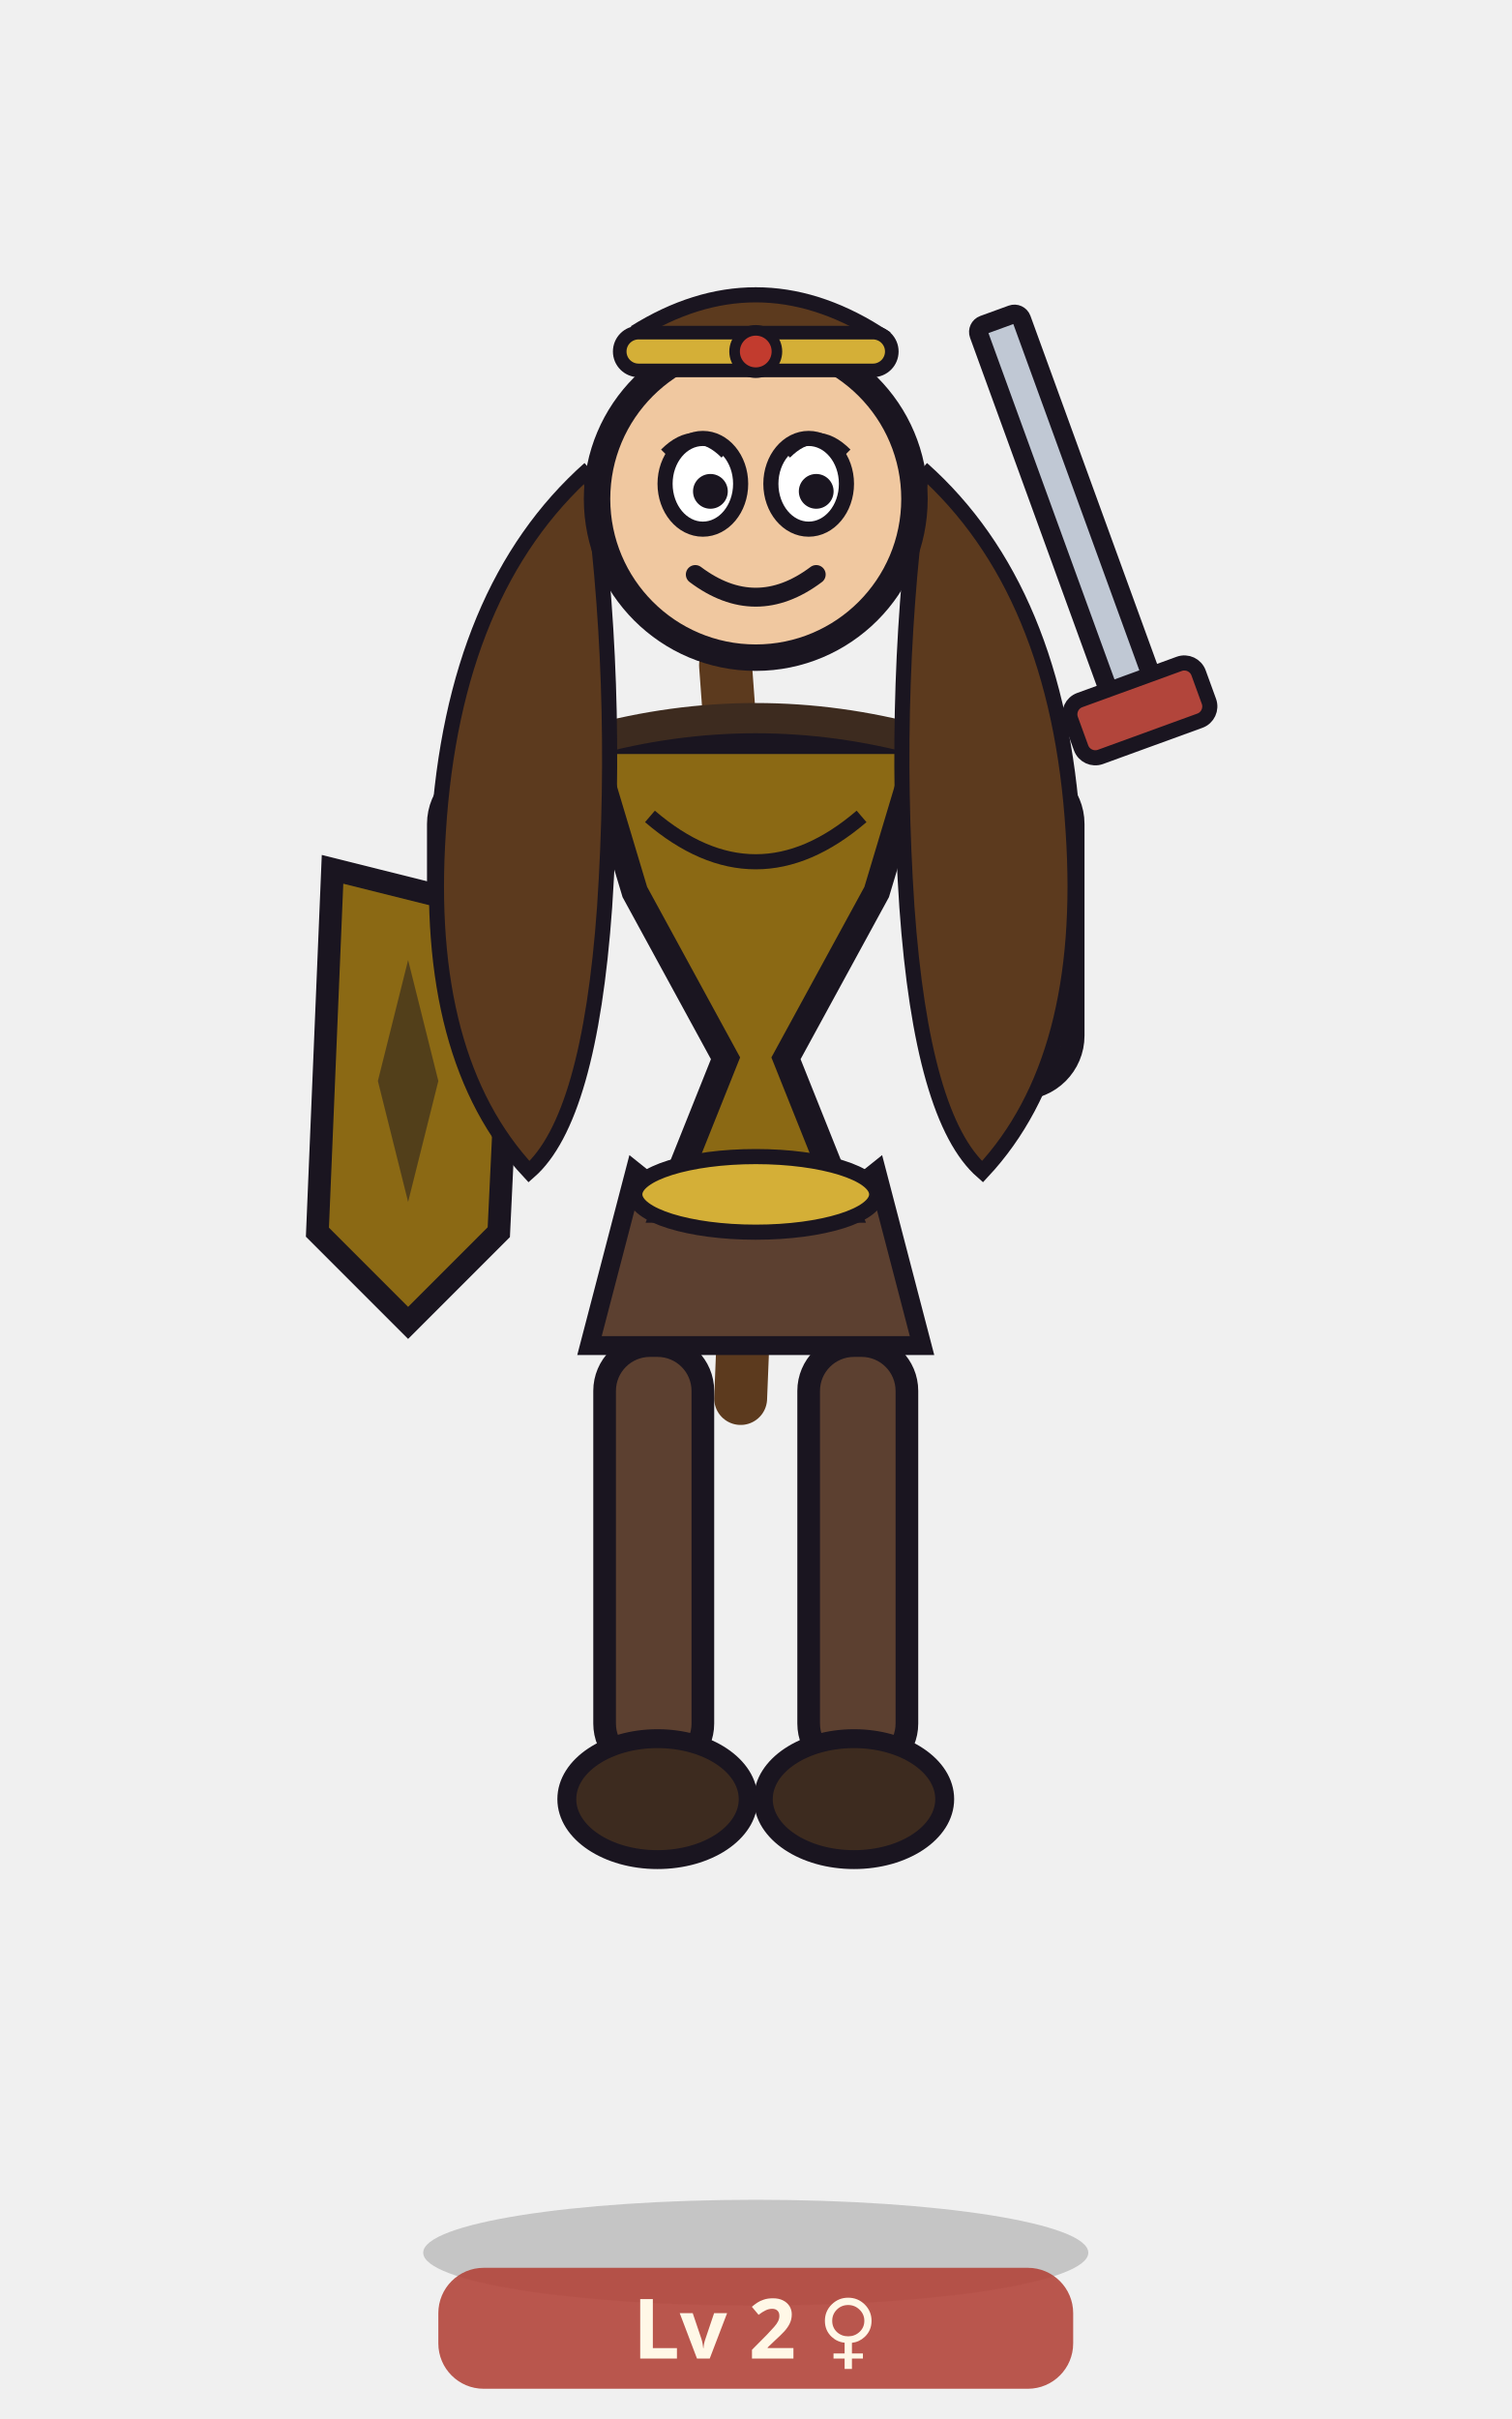
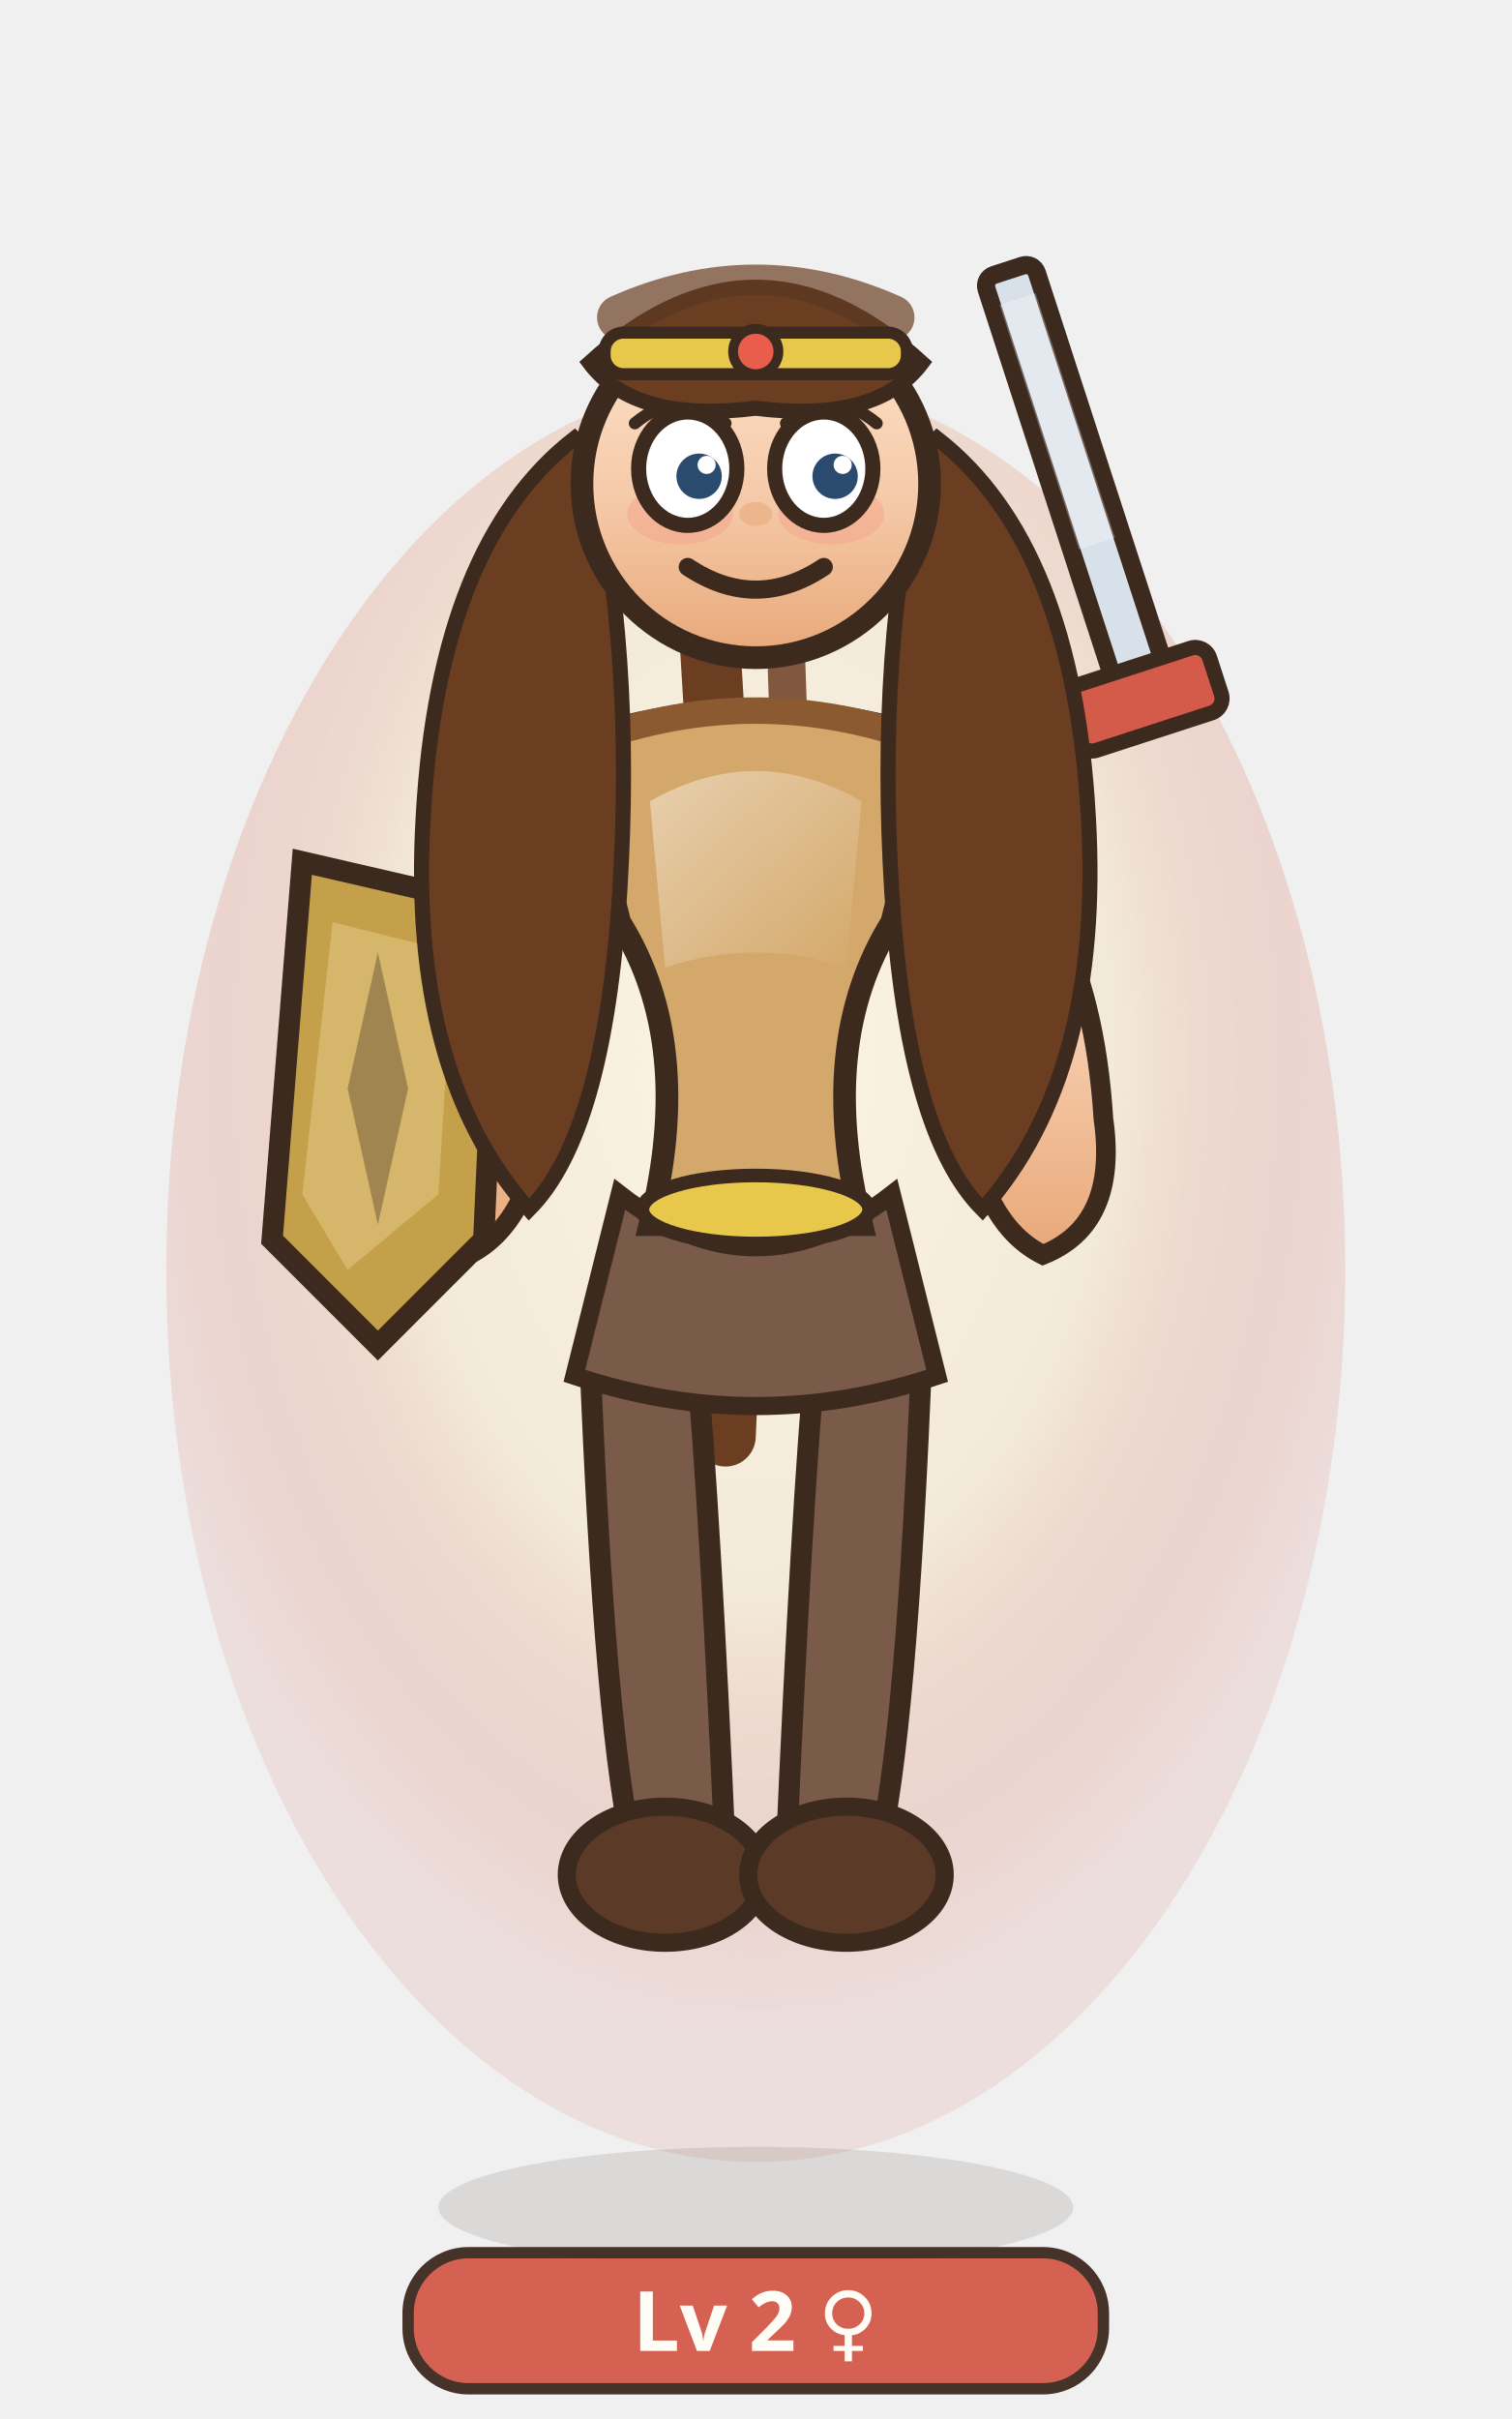
<svg xmlns="http://www.w3.org/2000/svg" viewBox="0 0 200 320" fill="none">
-   <path d="M96 88 Q100 140 98 185" fill="none" stroke="#5C3A1E" stroke-width="7" stroke-linecap="round" />
-   <ellipse cx="100" cy="298" rx="44" ry="7" fill="#000" opacity="0.18" />
-   <rect x="80" y="178" width="13" height="56" rx="6" fill="#5C4030" stroke="#1a1520" stroke-width="3" />
-   <rect x="107" y="178" width="13" height="56" rx="6" fill="#5C4030" stroke="#1a1520" stroke-width="3" />
-   <ellipse cx="87" cy="238" rx="12" ry="8" fill="#3D2B1F" stroke="#1a1520" stroke-width="2.5" />
-   <ellipse cx="113" cy="238" rx="12" ry="8" fill="#3D2B1F" stroke="#1a1520" stroke-width="2.5" />
-   <path d="M84 155 Q100 168 116 155 L122 178 L78 178 Z" fill="#5C4030" stroke="#1a1520" stroke-width="2.5" />
-   <path d="M78 98 L122 98 L116 118 L104 140 L112 160 L88 160 L96 140 L84 118 Z" fill="#8B6914" stroke="#1a1520" stroke-width="3.5" />
-   <path d="M86 108 Q100 120 114 108" fill="#8B6914" stroke="#1a1520" stroke-width="2" />
-   <path d="M78 98 Q100 92 122 98" fill="none" stroke="#3D2B1F" stroke-width="4" stroke-linecap="round" />
-   <ellipse cx="100" cy="158" rx="16" ry="5" fill="#D4AF37" stroke="#1a1520" stroke-width="2" />
-   <rect x="58" y="102" width="14" height="42" rx="7" fill="#F0C8A0" stroke="#1a1520" stroke-width="3" />
-   <rect x="128" y="102" width="14" height="42" rx="7" fill="#F0C8A0" stroke="#1a1520" stroke-width="3" />
-   <g transform="translate(36,115)">
-     <path d="M8 0 L32 6 L30 48 L18 60 L6 48 Z" fill="#8B6914" stroke="#1a1520" stroke-width="3" />
-     <path d="M18 12 L22 28 L18 44 L14 28 Z" fill="#1a1520" opacity="0.5" />
-     <circle cx="18" cy="30" r="22" fill="#B2453B" opacity="0" />
+   <defs>
+     <radialGradient id="bg" cx="50%" cy="38%" r="55%">
+       <stop offset="0%" stop-color="#FFF8E7" stop-opacity="0.95" />
+       <stop offset="55%" stop-color="#F5E6C8" stop-opacity="0.55" />
+       <stop offset="100%" stop-color="#D45A4A" stop-opacity="0.12" />
+     </radialGradient>
+     <linearGradient id="skinG" x1="0" y1="0" x2="0" y2="1">
+       <stop offset="0%" stop-color="#FFE4CC" />
+       <stop offset="55%" stop-color="#F5C9A8" />
+       <stop offset="100%" stop-color="#E8A878" />
+     </linearGradient>
+     <linearGradient id="shine" x1="0" y1="0" x2="1" y2="1">
+       <stop offset="0%" stop-color="#fff" stop-opacity="0.45" />
+       <stop offset="100%" stop-color="#fff" stop-opacity="0" />
+     </linearGradient>
+   </defs>
+   <ellipse cx="100" cy="168" rx="78" ry="118" fill="url(#bg)" />
+   <path d="M94 86 Q98 150 96 190" fill="none" stroke="#6B3E22" stroke-width="8" stroke-linecap="round" />
+   <path d="M104 86 Q106 145 108 185" fill="none" stroke="#6B3E22" stroke-width="5" stroke-linecap="round" opacity="0.85" />
+   <ellipse cx="100" cy="292" rx="42" ry="8" fill="#3D2A1F" opacity="0.12" />
+   <path d="M78 178 Q80 230 84 246 L96 246 Q94 200 92 178 Z" fill="#7A5A48" stroke="#3D2A1F" stroke-width="2.8" />
+   <path d="M108 178 Q106 200 104 246 L116 246 Q120 230 122 178 Z" fill="#7A5A48" stroke="#3D2A1F" stroke-width="2.8" />
+   <ellipse cx="88" cy="248" rx="13" ry="9" fill="#5C3A28" stroke="#3D2A1F" stroke-width="2.4" />
+   <ellipse cx="112" cy="248" rx="13" ry="9" fill="#5C3A28" stroke="#3D2A1F" stroke-width="2.4" />
+   <path d="M82 158 Q100 172 118 158 L124 182 Q100 190 76 182 Z" fill="#7A5A48" stroke="#3D2A1F" stroke-width="2.4" />
+   <path d="M76 98 Q100 90 124 98 L118 122 Q108 138 114 162 L86 162 Q92 138 82 122 Z" fill="#D4A86A" stroke="#3D2A1F" stroke-width="3" />
+   <path d="M86 106 Q100 98 114 106 L112 128 Q100 124 88 128 Z" fill="url(#shine)" />
+   <path d="M78 98 Q100 90 122 98" fill="none" stroke="#8B5A30" stroke-width="3.5" stroke-linecap="round" />
+   <ellipse cx="100" cy="160" rx="15" ry="4.5" fill="#E8C84A" stroke="#3D2A1F" stroke-width="1.8" />
+   <path d="M76 106 Q56 116 54 148 Q52 162 62 166 Q70 162 72 148 Q74 124 80 114 Z" fill="url(#skinG)" stroke="#3D2A1F" stroke-width="2.6" />
+   <path d="M124 106 Q144 116 146 148 Q148 162 138 166 Q130 162 128 148 Q126 124 120 114 Z" fill="url(#skinG)" stroke="#3D2A1F" stroke-width="2.6" />
+   <g transform="translate(30,112)">
+     <path d="M10 2 L36 8 L34 52 L20 66 L6 52 Z" fill="#C4A04A" stroke="#3D2A1F" stroke-width="2.8" />
+     <path d="M14 10 L30 14 L28 46 L16 56 L10 46 Z" fill="#E8D090" opacity="0.45" />
+     <path d="M20 14 L24 32 L20 50 L16 32 Z" fill="#3D2A1F" opacity="0.35" />
+     <circle cx="20" cy="34" r="24" fill="#D45A4A" opacity="0" />
  </g>
-   <g transform="translate(148,95) rotate(-20)">
-     <rect x="0" y="-55" width="6" height="55" rx="1" fill="#C0C8D4" stroke="#1a1520" stroke-width="2.5" />
-     <rect x="-6" y="-4" width="18" height="8" rx="2" fill="#B2453B" stroke="#1a1520" stroke-width="2" />
+   <g transform="translate(148,92) rotate(-18)">
+     <rect x="0" y="-58" width="7" height="58" rx="1.5" fill="#D8E0EA" stroke="#3D2A1F" stroke-width="2.4" />
+     <path d="M1 -54 L6 -54 L6 -20 L1 -20 Z" fill="#fff" opacity="0.3" />
+     <rect x="-7" y="-3" width="20" height="9" rx="2" fill="#D45A4A" stroke="#3D2A1F" stroke-width="2" />
  </g>
-   <path d="M78 62 Q60 78 58 110 Q56 140 70 155 Q78 148 80 120 Q82 90 78 62" fill="#5C3A1E" stroke="#1a1520" stroke-width="2" />
-   <path d="M122 62 Q140 78 142 110 Q144 140 130 155 Q122 148 120 120 Q118 90 122 62" fill="#5C3A1E" stroke="#1a1520" stroke-width="2" />
-   <circle cx="100" cy="66" r="21" fill="#F0C8A0" stroke="#1a1520" stroke-width="3.5" />
-   <ellipse cx="93" cy="64" rx="5" ry="6" fill="#fff" stroke="#1a1520" stroke-width="2" />
-   <ellipse cx="107" cy="64" rx="5" ry="6" fill="#fff" stroke="#1a1520" stroke-width="2" />
-   <circle cx="94" cy="65" r="2.3" fill="#1a1520" />
-   <circle cx="108" cy="65" r="2.3" fill="#1a1520" />
-   <path d="M88 60 Q92 56 96 60" stroke="#1a1520" stroke-width="1.5" fill="none" />
-   <path d="M104 60 Q108 56 112 60" stroke="#1a1520" stroke-width="1.5" fill="none" />
-   <path d="M92 76 Q100 82 108 76" stroke="#1a1520" stroke-width="2.5" fill="none" stroke-linecap="round" />
-   <path d="M84 44 Q100 34 116 44 Q110 48 100 46 Q90 48 84 44" fill="#5C3A1E" stroke="#1a1520" stroke-width="2" />
-   <rect x="82" y="44" width="36" height="5" rx="2.5" fill="#D4AF37" stroke="#1a1520" stroke-width="1.8" />
-   <circle cx="100" cy="46.5" r="2.8" fill="#C23B2E" stroke="#1a1520" stroke-width="1.4" />
-   <rect x="58" y="300" width="84" height="16" rx="6" fill="#B2453B" opacity="0.9" />
-   <text x="100" y="312" text-anchor="middle" font-family="Verdana, sans-serif" font-size="11" font-weight="700" fill="#FFF8E7">Lv 2 ♀</text>
+   <path d="M76 58 Q58 72 56 108 Q54 142 70 160 Q80 150 82 118 Q84 86 78 60 Z" fill="#6B3E22" stroke="#3D2A1F" stroke-width="2" />
+   <path d="M124 58 Q142 72 144 108 Q146 142 130 160 Q120 150 118 118 Q116 86 122 60 Z" fill="#6B3E22" stroke="#3D2A1F" stroke-width="2" />
+   <circle cx="100" cy="64" r="23" fill="url(#skinG)" stroke="#3D2A1F" stroke-width="3" />
+   <ellipse cx="90" cy="68" rx="7" ry="4" fill="#F4A08A" opacity="0.45" />
+   <ellipse cx="110" cy="68" rx="7" ry="4" fill="#F4A08A" opacity="0.45" />
+   <ellipse cx="91" cy="62" rx="6.5" ry="7.5" fill="#fff" stroke="#3D2A1F" stroke-width="2" />
+   <ellipse cx="109" cy="62" rx="6.5" ry="7.5" fill="#fff" stroke="#3D2A1F" stroke-width="2" />
+   <circle cx="92.5" cy="63" r="3" fill="#2A4A6E" />
+   <circle cx="110.5" cy="63" r="3" fill="#2A4A6E" />
+   <circle cx="93.5" cy="61.5" r="1.2" fill="#fff" />
+   <circle cx="111.5" cy="61.5" r="1.2" fill="#fff" />
+   <path d="M84 56 Q90 51 96 56" stroke="#3D2A1F" stroke-width="1.6" fill="none" stroke-linecap="round" />
+   <path d="M104 56 Q110 51 116 56" stroke="#3D2A1F" stroke-width="1.6" fill="none" stroke-linecap="round" />
+   <ellipse cx="100" cy="68" rx="2.2" ry="1.6" fill="#E8A878" opacity="0.55" />
+   <path d="M91 75 Q100 81 109 75" stroke="#3D2A1F" stroke-width="2.4" fill="none" stroke-linecap="round" />
+   <path d="M78 48 Q100 28 122 48 Q116 56 100 54 Q84 56 78 48 Z" fill="#6B3E22" stroke="#3D2A1F" stroke-width="2" />
+   <path d="M82 42 Q100 34 118 42" fill="none" stroke="#6B3E22" stroke-width="6" stroke-linecap="round" opacity="0.7" />
+   <rect x="80" y="44" width="40" height="5.5" rx="2.5" fill="#E8C84A" stroke="#3D2A1F" stroke-width="1.6" />
+   <circle cx="100" cy="46.5" r="3" fill="#E85D4C" stroke="#3D2A1F" stroke-width="1.3" />
+   <rect x="54" y="298" width="92" height="18" rx="8" fill="#D45A4A" stroke="#3D2A1F" stroke-width="1.5" opacity="0.95" />
+   <text x="100" y="311" text-anchor="middle" font-family="Verdana, sans-serif" font-size="11" font-weight="700" fill="#FFFDF5">Lv 2 ♀</text>
</svg>
